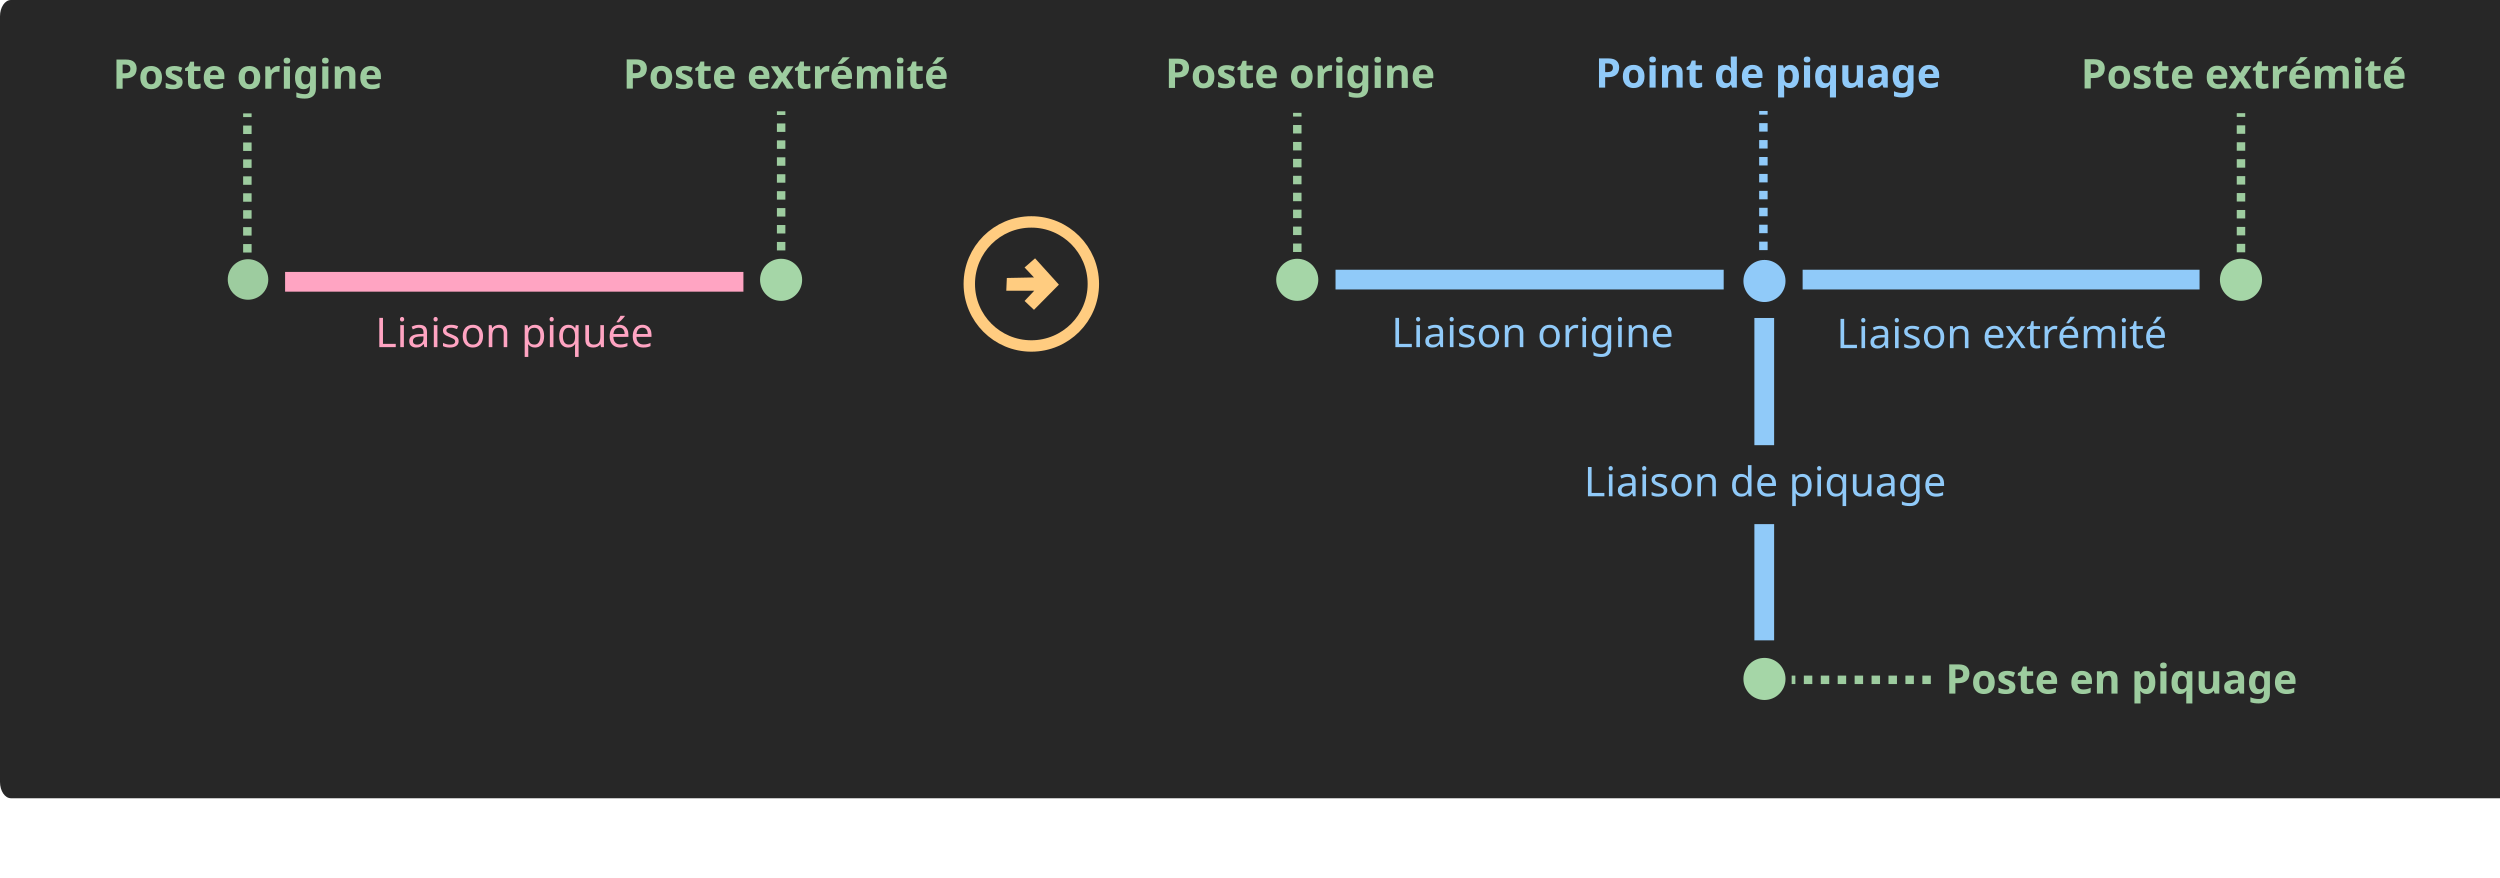
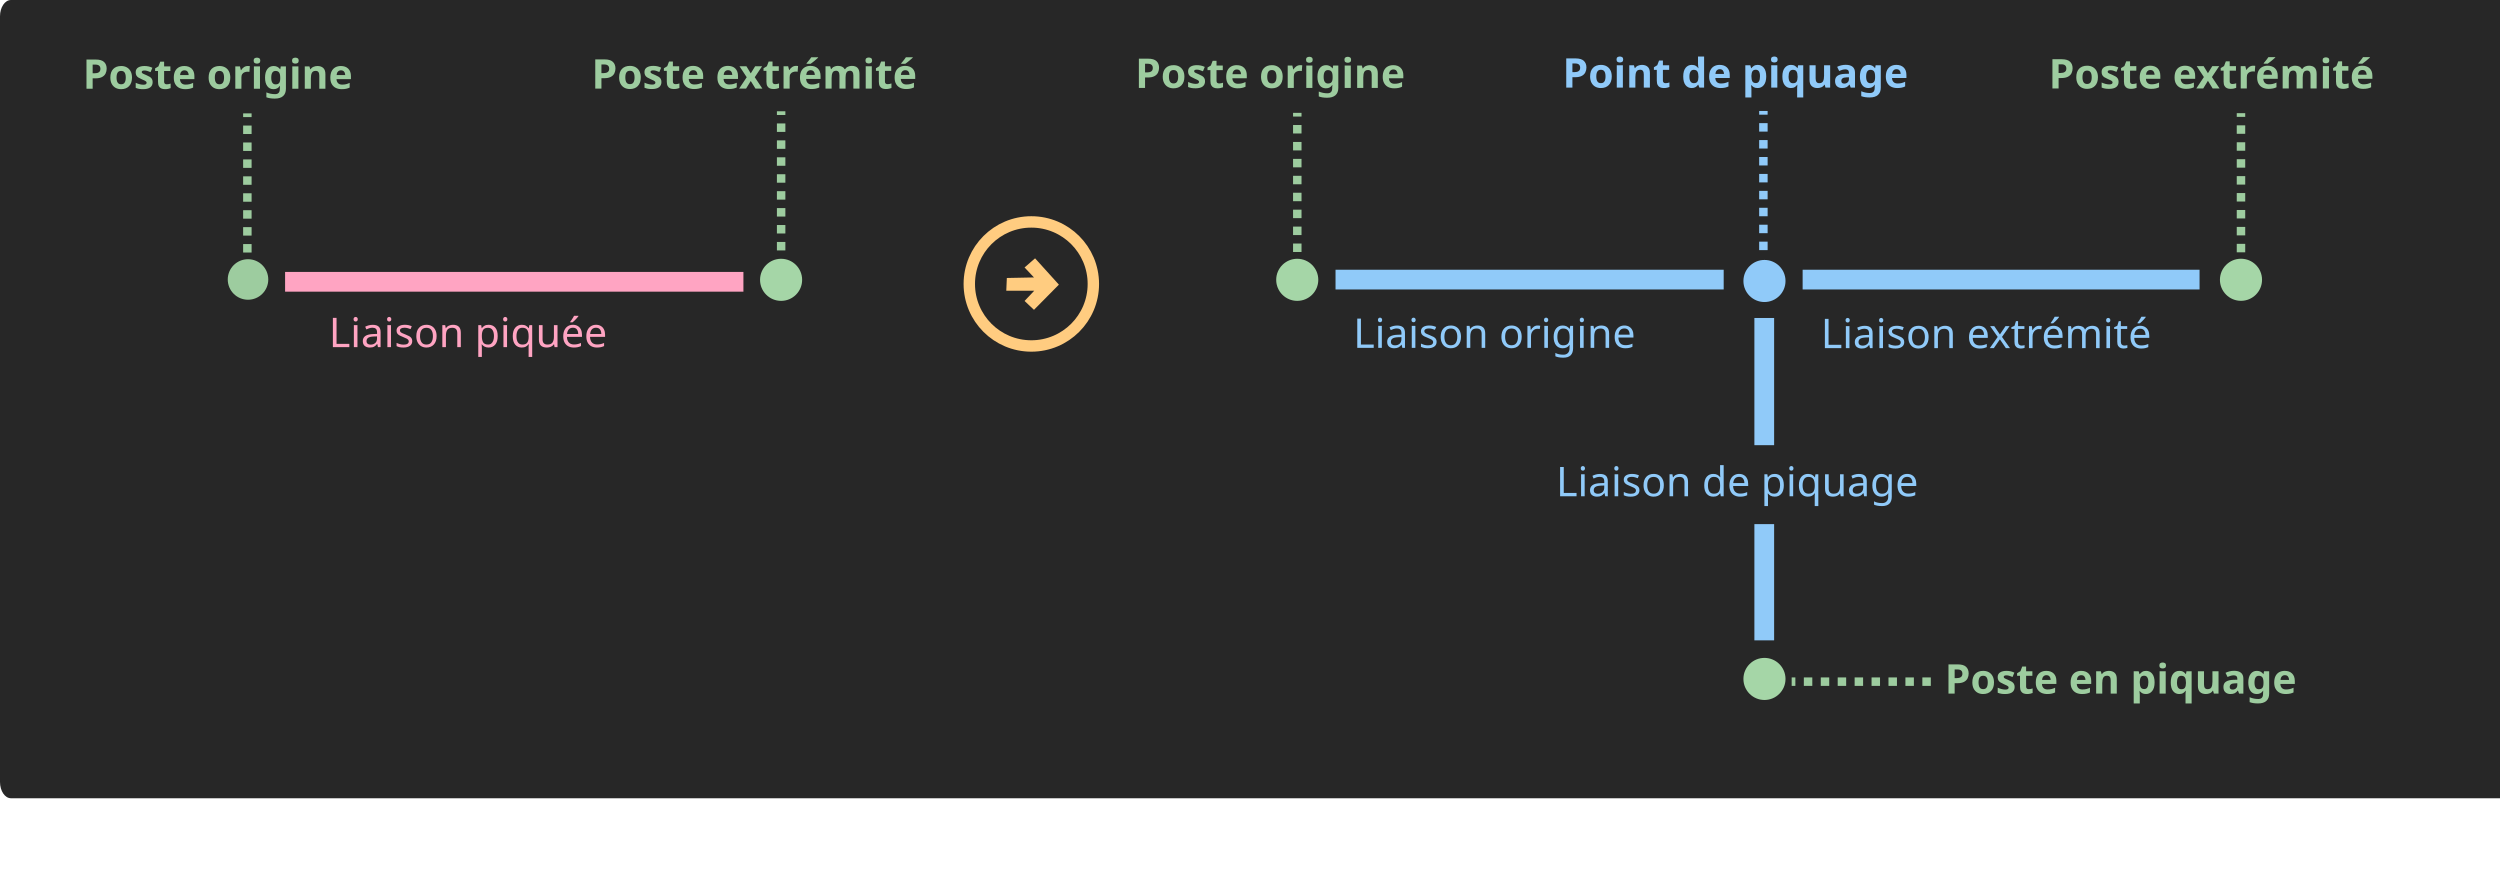
- <svg id="svg206" version="1.1" fill="none" viewBox="0 0 1140 400">
+ <svg viewBox="0 0 1140 400" fill="none" version="1.1" id="svg206">
  <defs id="defs210" />
  <g id="line-attach-to-voltage-level">
-     <path fill="#272727" d="M1163.01 0H4.992C2.235 0 0 3.333 0 7.445V356.555C0 360.667 2.235 364 4.992 364H1163.01C1165.76 364 1168 360.667 1168 356.555V7.445C1168 3.333 1165.76 0 1163.01 0Z" id="line-attach-illu-background" />
-     <path fill="#FFA4C2" d="M330.282 124H138.718H130V133H138.718H330.282H339V124H330.282Z" id="lineBefore" />
-     <path fill-opacity="0.941" fill="#A5D6A7" d="M113.094 136.678C118.197 136.678 122.333 132.541 122.333 127.439C122.333 122.336 118.197 118.199 113.094 118.199C107.991 118.199 103.855 122.336 103.855 127.439C103.855 132.541 107.991 136.678 113.094 136.678Z" id="path3740" />
-     <path fill="#A5D6A7" d="M356.178 137.198C361.478 137.198 365.774 132.902 365.774 127.602C365.774 122.302 361.478 118.005 356.178 118.005C350.878 118.005 346.581 122.302 346.581 127.602C346.581 132.902 350.878 137.198 356.178 137.198Z" id="path3740-0" />
+     <path fill="#272727" id="line-attach-illu-background" d="M1163.01 0H4.992C2.235 0 0 3.333 0 7.445V356.555C0 360.667 2.235 364 4.992 364H1163.01C1165.76 364 1168 360.667 1168 356.555V7.445C1168 3.333 1165.76 0 1163.01 0Z" />
+     <path id="lineBefore" d="M330.282 124H138.718H130V133H138.718H330.282H339V124H330.282Z" fill="#FFA4C2" />
+     <path id="path3740" d="M113.094 136.678C118.197 136.678 122.333 132.541 122.333 127.439C122.333 122.336 118.197 118.199 113.094 118.199C107.991 118.199 103.855 122.336 103.855 127.439C103.855 132.541 107.991 136.678 113.094 136.678Z" fill="#A5D6A7" fill-opacity="0.941" />
+     <path id="path3740-0" d="M356.178 137.198C361.478 137.198 365.774 132.902 365.774 127.602C365.774 122.302 361.478 118.005 356.178 118.005C350.878 118.005 346.581 122.302 346.581 127.602C346.581 132.902 350.878 137.198 356.178 137.198Z" fill="#A5D6A7" />
    <g id="path7047">
-       <path id="path135" fill="#9DCC9F" d="M112.797 115.151V51.701Z" />
-       <path id="path137" stroke-dasharray="3.86 3.86" stroke-width="3.857" stroke="#9DCC9F" d="M112.797 115.151V51.701" />
+       <path d="M112.797 115.151V51.701Z" fill="#9DCC9F" id="path135" />
+       <path d="M112.797 115.151V51.701" stroke="#9DCC9F" stroke-width="3.857" stroke-dasharray="3.86 3.86" id="path137" />
    </g>
    <g id="path7047-2">
-       <path id="path140" fill="#9DCC9F" d="M356.198 114.191V50.741Z" />
-       <path id="path142" stroke-dasharray="3.86 3.86" stroke-width="3.857" stroke="#9DCC9F" d="M356.198 114.191V50.741" />
+       <path d="M356.198 114.191V50.741Z" fill="#9DCC9F" id="path140" />
+       <path d="M356.198 114.191V50.741" stroke="#9DCC9F" stroke-width="3.857" stroke-dasharray="3.86 3.86" id="path142" />
    </g>
-     <path stroke-width="5.2" stroke="#FFCC80" d="M470.284 157.765C485.905 157.765 498.569 145.101 498.569 129.481C498.569 113.86 485.905 101.196 470.284 101.196C454.663 101.196 442 113.86 442 129.481C442 145.101 454.663 157.765 470.284 157.765Z" id="path7084" />
-     <path fill="#FFCC80" d="M459.117 126.761L458.864 132.57L471.618 132.57L467.198 137.242L471.491 141.282L482.855 129.792L471.996 117.796L467.198 121.963L471.491 126.509L459.117 126.761Z" id="path9570" />
-     <path fill="#A5D6A7" d="M591.543 137.198C596.843 137.198 601.139 132.902 601.139 127.602C601.139 122.302 596.843 118.005 591.543 118.005C586.243 118.005 581.946 122.302 581.946 127.602C581.946 132.902 586.243 137.198 591.543 137.198Z" id="path3740-0-8" />
-     <path fill="#A5D6A7" d="M1021.89 137.178C1027.19 137.178 1031.49 132.881 1031.49 127.581C1031.49 122.281 1027.19 117.985 1021.89 117.985C1016.59 117.985 1012.29 122.281 1012.29 127.581C1012.29 132.881 1016.59 137.178 1021.89 137.178Z" id="path3740-0-5" />
-     <path fill="#90CAF9" d="M804.596 137.726C809.896 137.726 814.193 133.43 814.193 128.13C814.193 122.83 809.896 118.533 804.596 118.533C799.296 118.533 795 122.83 795 128.13C795 133.43 799.296 137.726 804.596 137.726Z" id="path3740-0-0" />
-     <path fill="#90CAF9" d="M778.617 123H616.383H609V132H616.383H778.617H786V123H778.617Z" id="lineBefore-6" />
+     <path id="path7084" d="M470.284 157.765C485.905 157.765 498.569 145.101 498.569 129.481C498.569 113.86 485.905 101.196 470.284 101.196C454.663 101.196 442 113.86 442 129.481C442 145.101 454.663 157.765 470.284 157.765Z" stroke="#FFCC80" stroke-width="5.2" />
+     <path id="path9570" d="M459.117 126.761L458.864 132.57L471.618 132.57L467.198 137.242L471.491 141.282L482.855 129.792L471.996 117.796L467.198 121.963L471.491 126.509L459.117 126.761Z" fill="#FFCC80" />
+     <path id="path3740-0-8" d="M591.543 137.198C596.843 137.198 601.139 132.902 601.139 127.602C601.139 122.302 596.843 118.005 591.543 118.005C586.243 118.005 581.946 122.302 581.946 127.602C581.946 132.902 586.243 137.198 591.543 137.198Z" fill="#A5D6A7" />
+     <path id="path3740-0-5" d="M1021.89 137.178C1027.19 137.178 1031.49 132.881 1031.49 127.581C1031.49 122.281 1027.19 117.985 1021.89 117.985C1016.59 117.985 1012.29 122.281 1012.29 127.581C1012.29 132.881 1016.59 137.178 1021.89 137.178Z" fill="#A5D6A7" />
+     <path id="path3740-0-0" d="M804.596 137.726C809.896 137.726 814.193 133.43 814.193 128.13C814.193 122.83 809.896 118.533 804.596 118.533C799.296 118.533 795 122.83 795 128.13C795 133.43 799.296 137.726 804.596 137.726Z" fill="#90CAF9" />
+     <path id="lineBefore-6" d="M778.617 123H616.383H609V132H616.383H778.617H786V123H778.617Z" fill="#90CAF9" />
    <g id="path7047-6">
-       <path id="path151" fill="#9DCC9F" d="M804.107 114.052V50.602Z" />
-       <path id="path153" stroke-dasharray="3.86 3.86" stroke-width="3.857" stroke="#90CAF9" d="M804.107 114.052V50.602" />
+       <path d="M804.107 114.052V50.602Z" fill="#9DCC9F" id="path151" />
+       <path d="M804.107 114.052V50.602" stroke="#90CAF9" stroke-width="3.857" stroke-dasharray="3.86 3.86" id="path153" />
    </g>
    <g id="path7047-8">
-       <path id="path156" fill="#9DCC9F" d="M1021.89 115.052V51.602Z" />
-       <path id="path158" stroke-dasharray="3.86 3.86" stroke-width="3.857" stroke="#9DCC9F" d="M1021.89 115.052V51.602" />
+       <path d="M1021.89 115.052V51.602Z" fill="#9DCC9F" id="path156" />
+       <path d="M1021.89 115.052V51.602" stroke="#9DCC9F" stroke-width="3.857" stroke-dasharray="3.86 3.86" id="path158" />
    </g>
    <g id="path7047-5">
-       <path id="path161" fill="#9DCC9F" d="M591.564 114.909V51.459Z" />
-       <path id="path163" stroke-dasharray="3.86 3.86" stroke-width="3.857" stroke="#9DCC9F" d="M591.564 114.909V51.459" />
+       <path d="M591.564 114.909V51.459Z" fill="#9DCC9F" id="path161" />
+       <path d="M591.564 114.909V51.459" stroke="#9DCC9F" stroke-width="3.857" stroke-dasharray="3.86 3.86" id="path163" />
    </g>
-     <path fill="#90CAF9" d="M995.45 123H829.55H822V132H829.55H995.45H1003V123H995.45Z" id="lineBefore-6-4" />
-     <g id="path7047-2_2">
-       <path id="path167" fill="#9DCC9F" d="M880.45 310H817H880.45Z" />
-       <path id="path169" stroke-dasharray="3.86 3.86" stroke-width="3.857" stroke="#9DCC9F" d="M880.45 310H817" />
+     <path id="lineBefore-6-4" d="M995.45 123H829.55H822V132H829.55H995.45H1003V123H995.45Z" fill="#90CAF9" />
+     <g transform="translate(0,0.8370044)" id="path7047-2_2">
+       <path style="fill:#9dcc9f" d="M 880.45,310 H 817 Z" id="path167" />
+       <path style="stroke:#9dcc9f;stroke-width:3.857;stroke-dasharray:3.86, 3.86" d="M 880.45,310 H 817" id="path169" />
    </g>
-     <path fill="#90CAF9" d="M800 147.419V200.581V203H809V200.581V147.419V145H800V147.419Z" id="lineBefore_2" />
-     <path fill="#90CAF9" d="M800 241.211V289.789V292H809V289.789V241.211V239H800V241.211Z" id="lineBefore_3" />
-     <path fill="#A5D6A7" d="M804.596 319.193C809.896 319.193 814.193 314.896 814.193 309.596C814.193 304.296 809.896 300 804.596 300C799.296 300 795 304.296 795 309.596C795 314.896 799.296 319.193 804.596 319.193Z" id="path3740-0_2" />
-     <text letter-spacing="0em" font-size="18.667" font-family="sans-serif" style="white-space: pre" xml:space="preserve" fill="#90CAF9" id="text4625-2-3-9">
-       <tspan id="attached-line-illu-txt" y="226.288" x="722.285">Liaison de piquage</tspan>
+     <path id="lineBefore_2" d="M800 147.419V200.581V203H809V200.581V147.419V145H800V147.419Z" fill="#90CAF9" />
+     <path id="lineBefore_3" d="M800 241.211V289.789V292H809V289.789V241.211V239H800V241.211Z" fill="#90CAF9" />
+     <path id="path3740-0_2" d="M804.596 319.193C809.896 319.193 814.193 314.896 814.193 309.596C814.193 304.296 809.896 300 804.596 300C799.296 300 795 304.296 795 309.596C795 314.896 799.296 319.193 804.596 319.193Z" fill="#A5D6A7" />
+     <text y="-3.5710286e-08" x="168.551" id="text4625-2-3-9" xml:space="preserve" style="font-size:18.667px;font-family:sans-serif;text-align:center;letter-spacing:0em;text-anchor:middle;white-space:pre;fill:#90caf9" font-size="18.667" letter-spacing="0em">
+       <tspan style="text-align:center;text-anchor:middle" x="804.311" y="226.288" id="attached-line-illu-txt">Liaison de piquage</tspan>
    </text>
-     <text letter-spacing="0em" font-weight="bold" font-size="18.667" font-family="sans-serif" style="white-space: pre" xml:space="preserve" fill="#9DCC9F" id="text177">
-       <tspan id="attached-voltage-level-illu-txt" y="316.288" x="887.159">Poste en piquage</tspan>
+     <text y="0" x="182.28" id="text177" xml:space="preserve" style="font-weight:bold;font-size:18.667px;font-family:sans-serif;text-align:center;letter-spacing:0em;text-anchor:middle;white-space:pre;fill:#9dcc9f" font-size="18.667" font-weight="bold" letter-spacing="0em">
+       <tspan style="text-align:center;text-anchor:middle" x="979.159" y="316.288" id="attached-voltage-level-illu-txt">Poste en piquage</tspan>
    </text>
-     <text letter-spacing="0em" font-weight="bold" font-size="18.667" font-family="sans-serif" style="white-space: pre" xml:space="preserve" fill="#9DCC9F" id="text4625-3-2">
-       <tspan id="line-attach-illu-voltage-level2-right-txt" y="40.338" x="948.888">Poste extrémité</tspan>
+     <text y="-1.7855143e-08" x="154.658" id="text4625-3-2" xml:space="preserve" style="font-weight:bold;font-size:18.667px;font-family:sans-serif;text-align:center;letter-spacing:0em;text-anchor:middle;white-space:pre;fill:#9dcc9f" font-size="18.667" font-weight="bold" letter-spacing="0em">
+       <tspan style="text-align:center;text-anchor:middle" x="1020.544" y="40.338" id="line-attach-illu-voltage-level2-right-txt">Poste extrémité</tspan>
    </text>
-     <text letter-spacing="0em" font-size="18.667" font-family="sans-serif" style="white-space: pre" xml:space="preserve" fill="#90CAF9" id="text4625-2-3-9_2">
-       <tspan id="line-attach-illu-line2-right-txt" y="158.739" x="837.46">Liaison extrémité</tspan>
+     <text y="0" x="159.722" id="text4625-2-3-9_2" xml:space="preserve" style="font-size:18.667px;font-family:sans-serif;text-align:center;letter-spacing:0em;text-anchor:middle;white-space:pre;fill:#90caf9" font-size="18.667" letter-spacing="0em">
+       <tspan style="text-align:center;text-anchor:middle" x="917.812" y="158.739" id="line-attach-illu-line2-right-txt">Liaison extrémité</tspan>
    </text>
-     <text letter-spacing="0em" font-weight="bold" font-size="18.667" font-family="sans-serif" style="white-space: pre" xml:space="preserve" fill="#90CAF9" id="text4625-9-6">
-       <tspan id="attachment-point-illu-txt" y="39.963" x="727.455">Point de piquage</tspan>
+     <text y="0" x="164.275" id="text4625-9-6" xml:space="preserve" style="font-weight:bold;font-size:18.667px;font-family:sans-serif;text-align:center;letter-spacing:0em;text-anchor:middle;white-space:pre;fill:#90caf9" font-size="18.667" font-weight="bold" letter-spacing="0em">
+       <tspan style="text-align:center;text-anchor:middle" x="803.455" y="39.963" id="attachment-point-illu-txt">Point de piquage</tspan>
    </text>
-     <text letter-spacing="0em" font-size="18.667" font-family="sans-serif" style="white-space: pre" xml:space="preserve" fill="#90CAF9" id="text1382">
-       <tspan id="line-attach-illu-line1-right-txt" y="158.288" x="634.48">Liaison origine</tspan>
+     <text y="0.326" x="125.565" id="text1382" xml:space="preserve" style="font-size:18.667px;font-family:sans-serif;text-align:center;letter-spacing:0em;text-anchor:middle;white-space:pre;fill:#90caf9" font-size="18.667" letter-spacing="0em">
+       <tspan style="text-align:center;text-anchor:middle" x="693.581" y="158.614" id="line-attach-illu-line1-right-txt">Liaison origine</tspan>
    </text>
-     <text letter-spacing="0em" font-weight="bold" font-size="18.667" font-family="sans-serif" style="white-space: pre" xml:space="preserve" fill="#9DCC9F" id="text4625-9">
-       <tspan x="531.314" y="40.083" id="line-attach-illu-voltage-level1-right-txt">Poste origine</tspan>
+     <text y="0" x="128.61" id="text4625-9" xml:space="preserve" style="font-weight:bold;font-size:18.667px;font-family:sans-serif;text-align:center;letter-spacing:0em;text-anchor:middle;white-space:pre;fill:#9dcc9f" font-size="18.667" font-weight="bold" letter-spacing="0em">
+       <tspan style="text-align:center;text-anchor:middle" id="line-attach-illu-voltage-level1-right-txt" y="40.083" x="591.314">Poste origine</tspan>
    </text>
-     <text letter-spacing="0em" font-weight="bold" font-size="18.667" font-family="sans-serif" style="white-space: pre" xml:space="preserve" fill="#9DCC9F" id="text177_2">
-       <tspan id="line-attach-illu-voltage-level2-left-txt" y="40.416" x="284.078">Poste extrémité</tspan>
+     <text y="0" x="155.002" id="text177_2" xml:space="preserve" style="font-weight:bold;font-size:18.667px;font-family:sans-serif;text-align:center;letter-spacing:0em;text-anchor:middle;white-space:pre;fill:#9dcc9f" font-size="18.667" font-weight="bold" letter-spacing="0em">
+       <tspan style="text-align:center;text-anchor:middle" x="356.078" y="40.416" id="line-attach-illu-voltage-level2-left-txt">Poste extrémité</tspan>
    </text>
-     <text letter-spacing="0em" font-size="18.667" font-family="sans-serif" style="white-space: pre" xml:space="preserve" fill="#FFA4C2" id="text4625-2">
-       <tspan id="line-to-attach-to-illu-txt" y="158.288" x="171.154">Liaison piquée</tspan>
+     <text y="-3.5710286e-08" x="120.395" id="text4625-2" xml:space="preserve" style="font-size:18.667px;font-family:sans-serif;text-align:center;letter-spacing:0em;text-anchor:middle;white-space:pre;fill:#ffa4c2" font-size="18.667" letter-spacing="0em">
+       <tspan style="text-align:center;text-anchor:middle" x="225.559" y="158.288" id="line-to-attach-to-illu-txt">Liaison piquée</tspan>
    </text>
-     <text letter-spacing="0em" font-weight="bold" font-size="18.667" font-family="sans-serif" style="white-space: pre" xml:space="preserve" fill="#9DCC9F" id="text4625">
-       <tspan id="line-attach-illu-voltage-level1-left-txt" y="40.475" x="51.419">Poste origine</tspan>
+     <text y="0" x="128.61" id="text4625" xml:space="preserve" style="font-weight:bold;font-size:18.667px;font-family:sans-serif;text-align:center;letter-spacing:0em;text-anchor:middle;white-space:pre;fill:#9dcc9f" font-size="18.667" font-weight="bold" letter-spacing="0em">
+       <tspan style="text-align:center;text-anchor:middle" x="111.419" y="40.475" id="line-attach-illu-voltage-level1-left-txt">Poste origine</tspan>
    </text>
  </g>
</svg>
